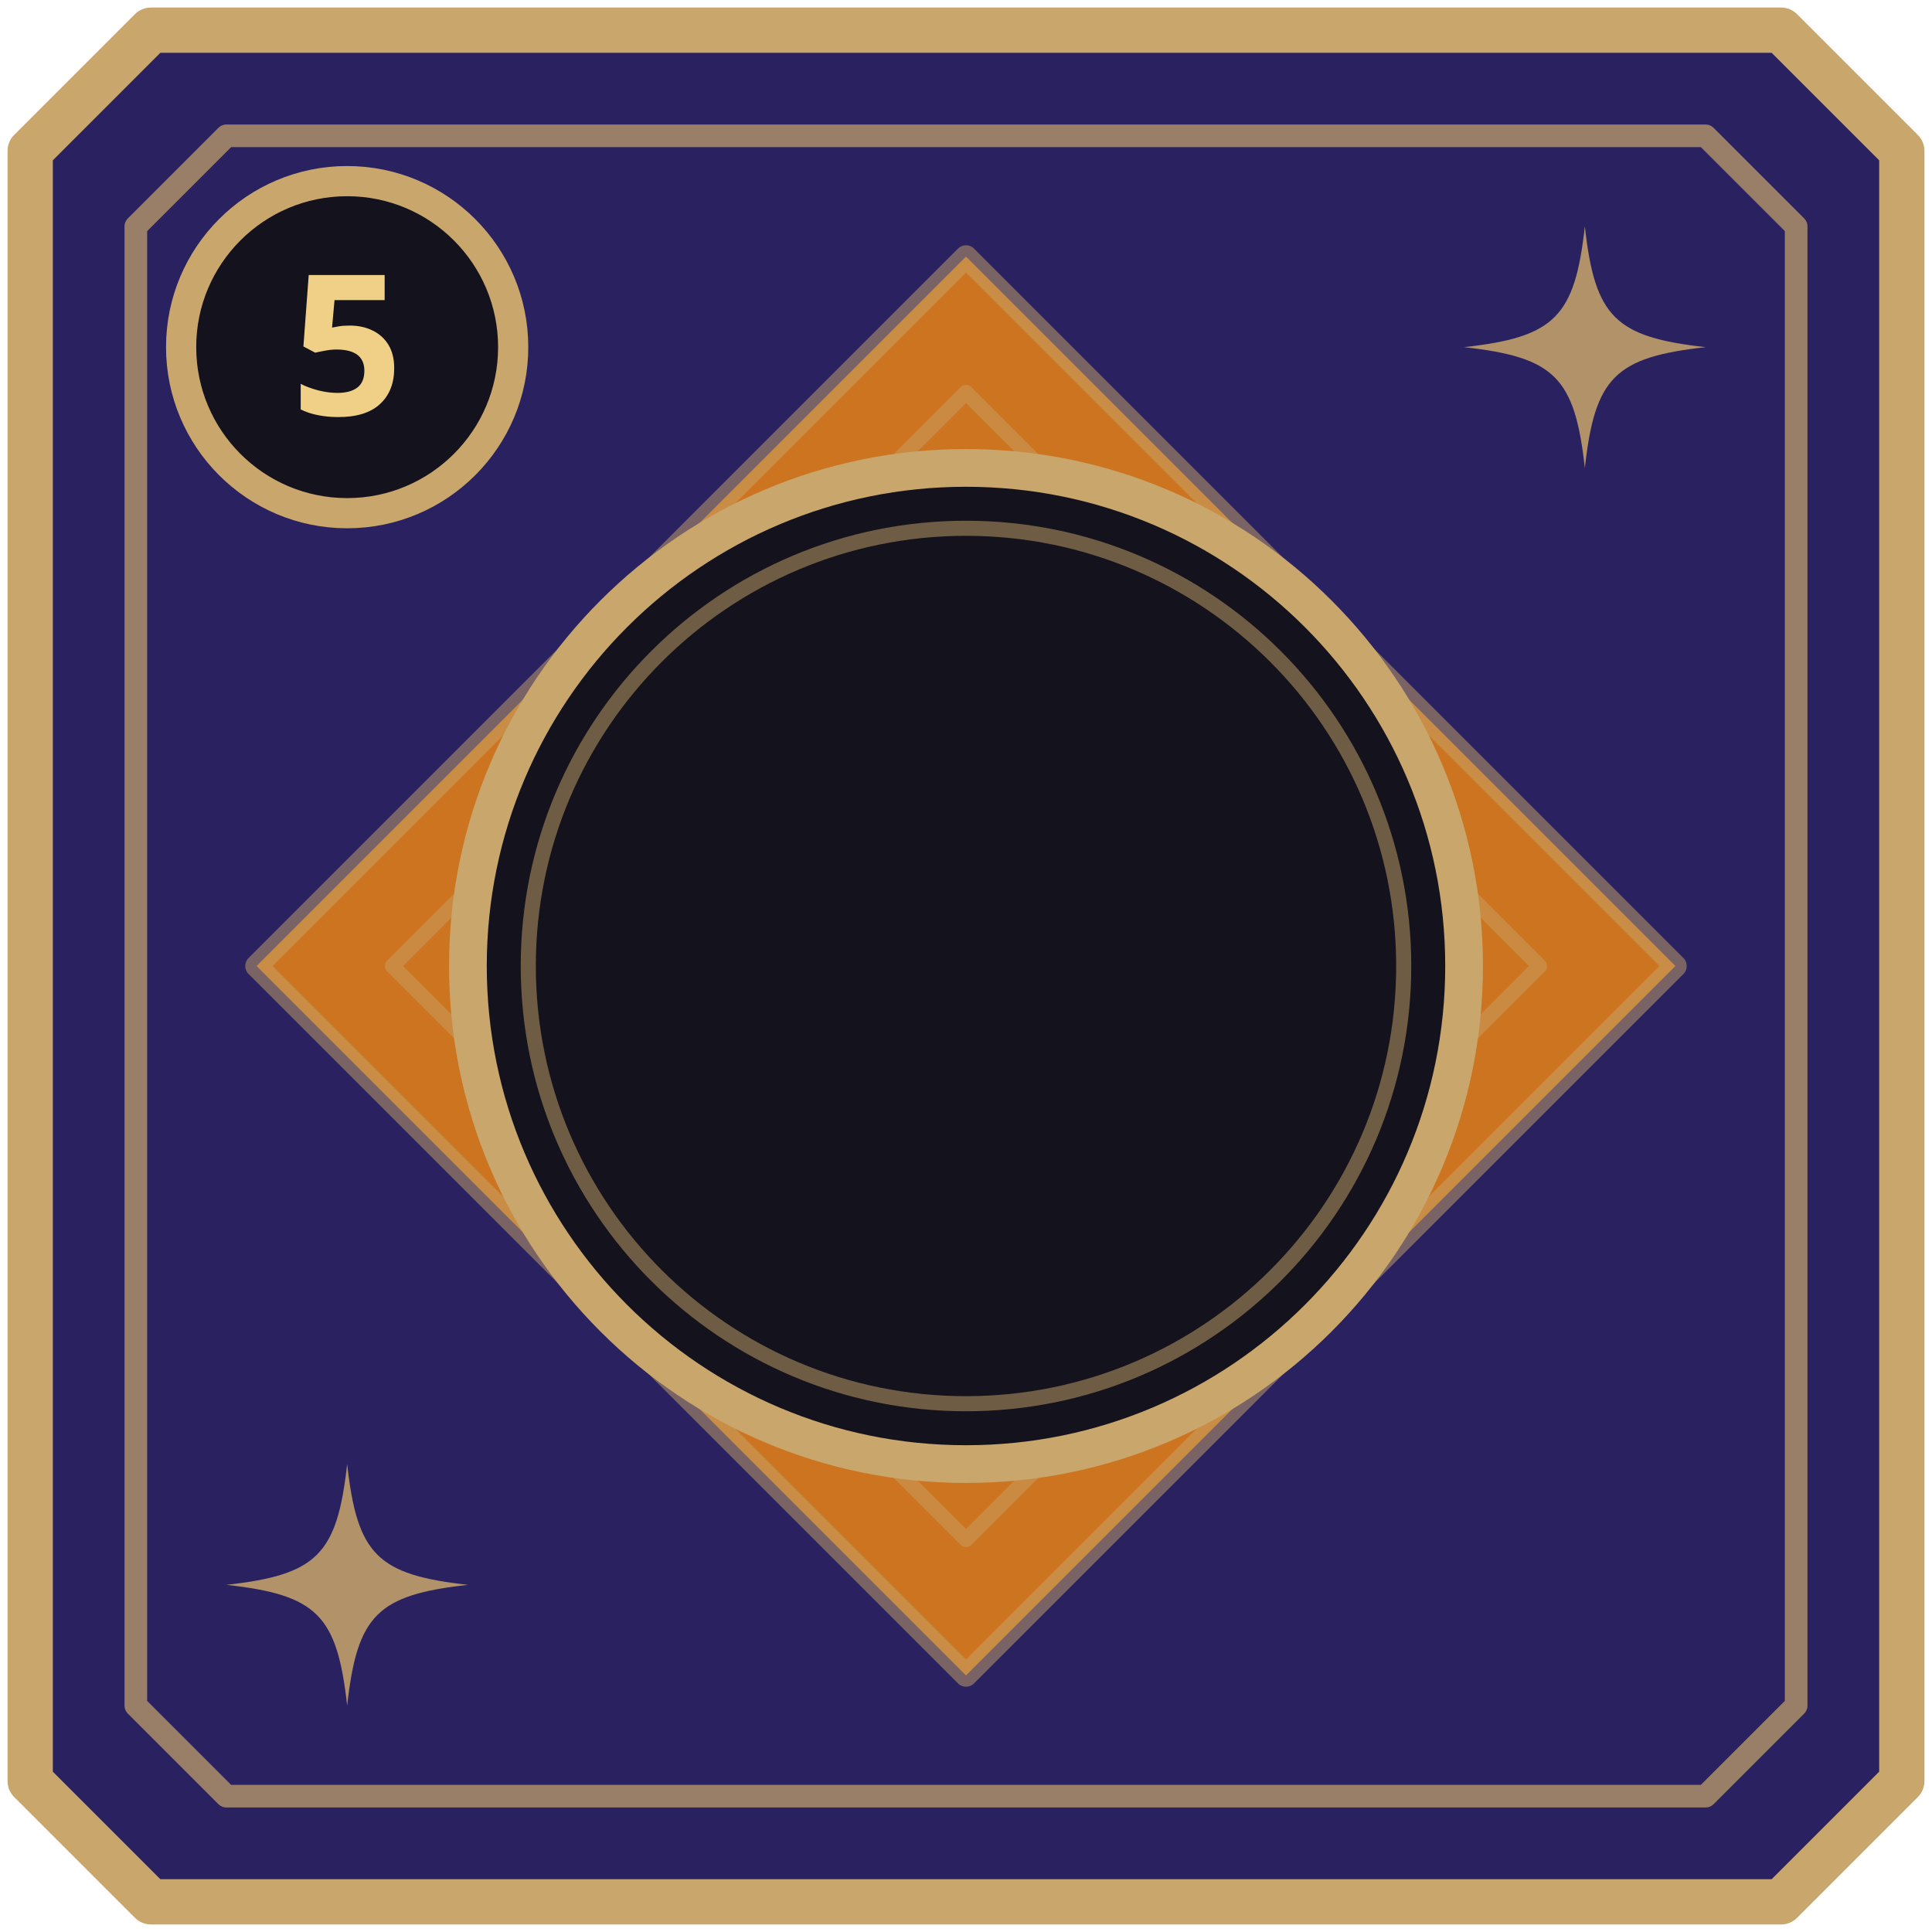
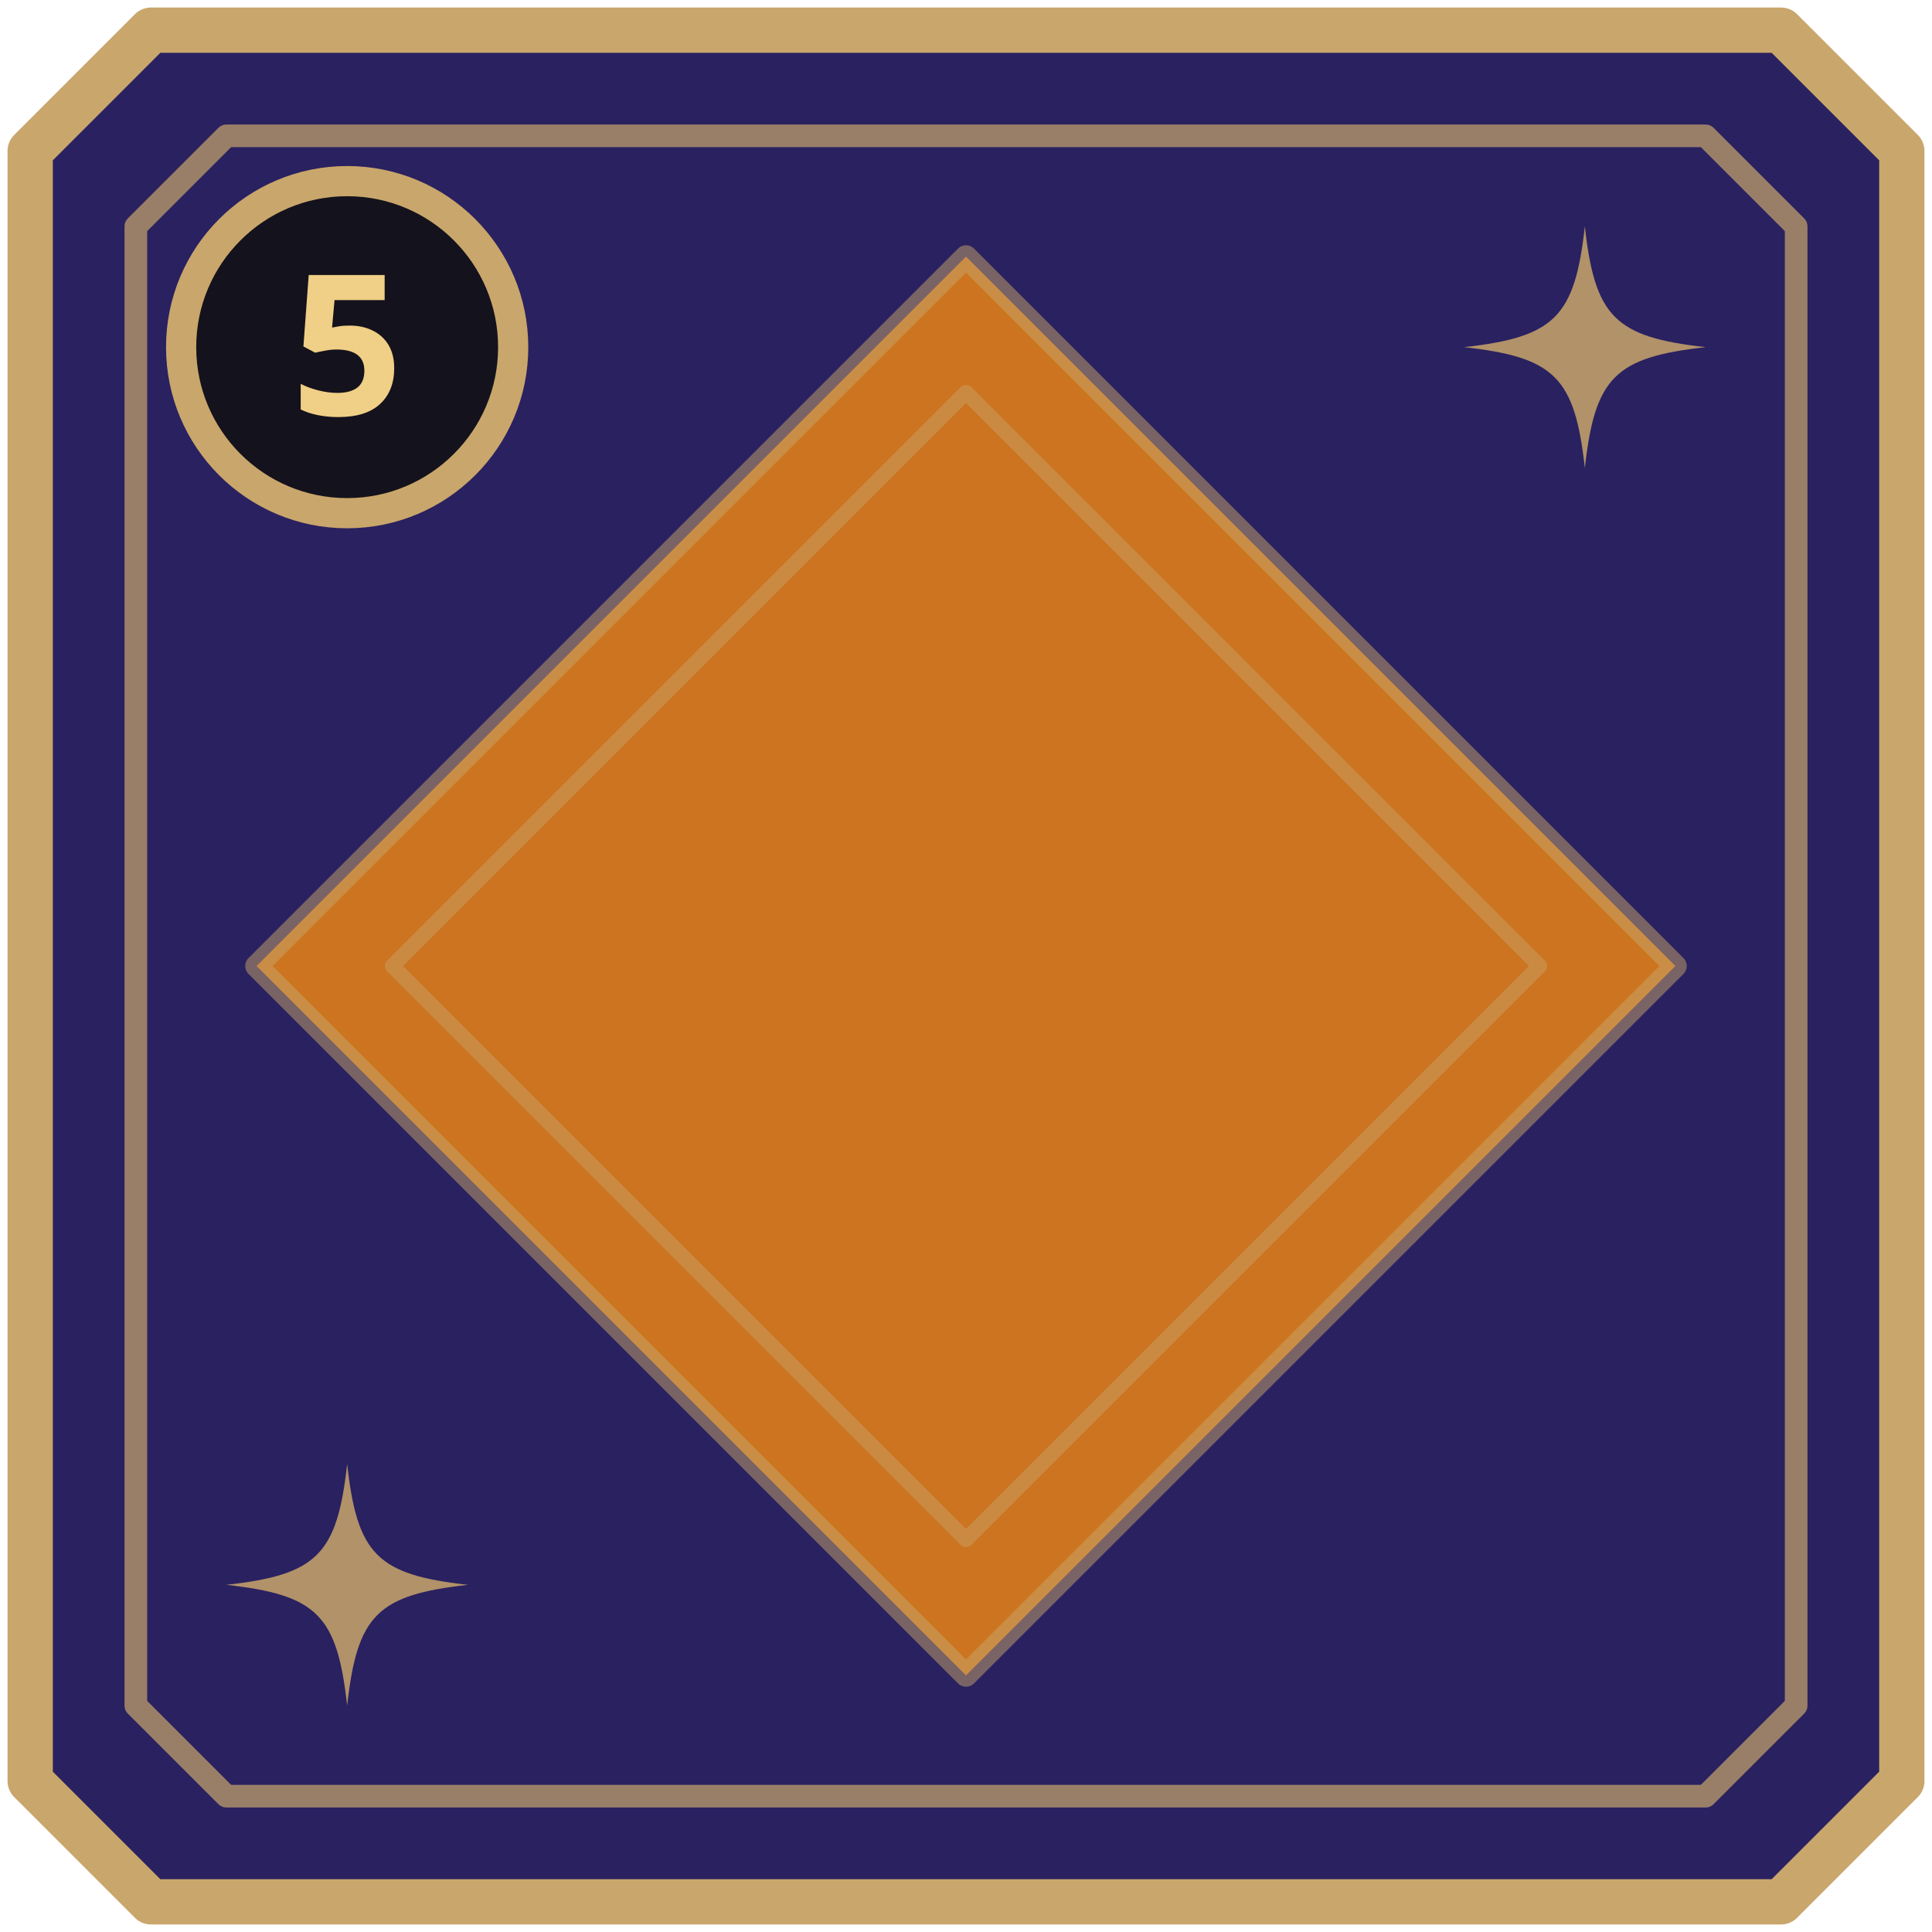
<svg xmlns="http://www.w3.org/2000/svg" viewBox="0 0 256 256">
  <polygon points="20,4 236,4 252,20 252,236 236,252 20,252 4,236 4,20" fill="#2A2160" />
  <polygon points="20,4 236,4 252,20 252,236 236,252 20,252 4,236 4,20" fill="none" stroke="#C9A66B" stroke-width="6" stroke-linejoin="round" />
  <polygon points="30,18 226,18 238,30 238,226 226,238 30,238 18,226 18,30" fill="none" stroke="#C9A66B" stroke-width="3" opacity=".7" stroke-linejoin="round" />
  <polygon points="128,34 222,128 128,222 34,128" fill="#CC7420" stroke="#C9A66B" stroke-width="3" stroke-opacity=".5" stroke-linejoin="round" />
  <polygon points="128,52 204,128 128,204 52,128" fill="#CC7420" stroke="#C9A66B" stroke-width="2" stroke-opacity=".45" stroke-linejoin="round" />
-   <circle cx="128" cy="128" r="66" fill="#14121C" stroke="#C9A66B" stroke-width="5" />
-   <circle cx="128" cy="128" r="58" fill="none" stroke="#C9A66B" stroke-width="2" opacity=".5" />
  <circle cx="46" cy="46" r="22" fill="#14121C" stroke="#C9A66B" stroke-width="4" />
  <text x="46" y="55" text-anchor="middle" font-family="system-ui,sans-serif" font-weight="800" font-size="26" fill="#F0CF86">5</text>
  <path transform="translate(210,46) scale(.667)" fill="#C9A66B" opacity=".85" d="M0,-24 C2,-6 6,-2 24,0 C6,2 2,6 0,24 C-2,6 -6,2 -24,0 C-6,-2 -2,-6 0,-24Z" />
  <path transform="translate(46,210) scale(.667)" fill="#C9A66B" opacity=".85" d="M0,-24 C2,-6 6,-2 24,0 C6,2 2,6 0,24 C-2,6 -6,2 -24,0 C-6,-2 -2,-6 0,-24Z" />
</svg>
